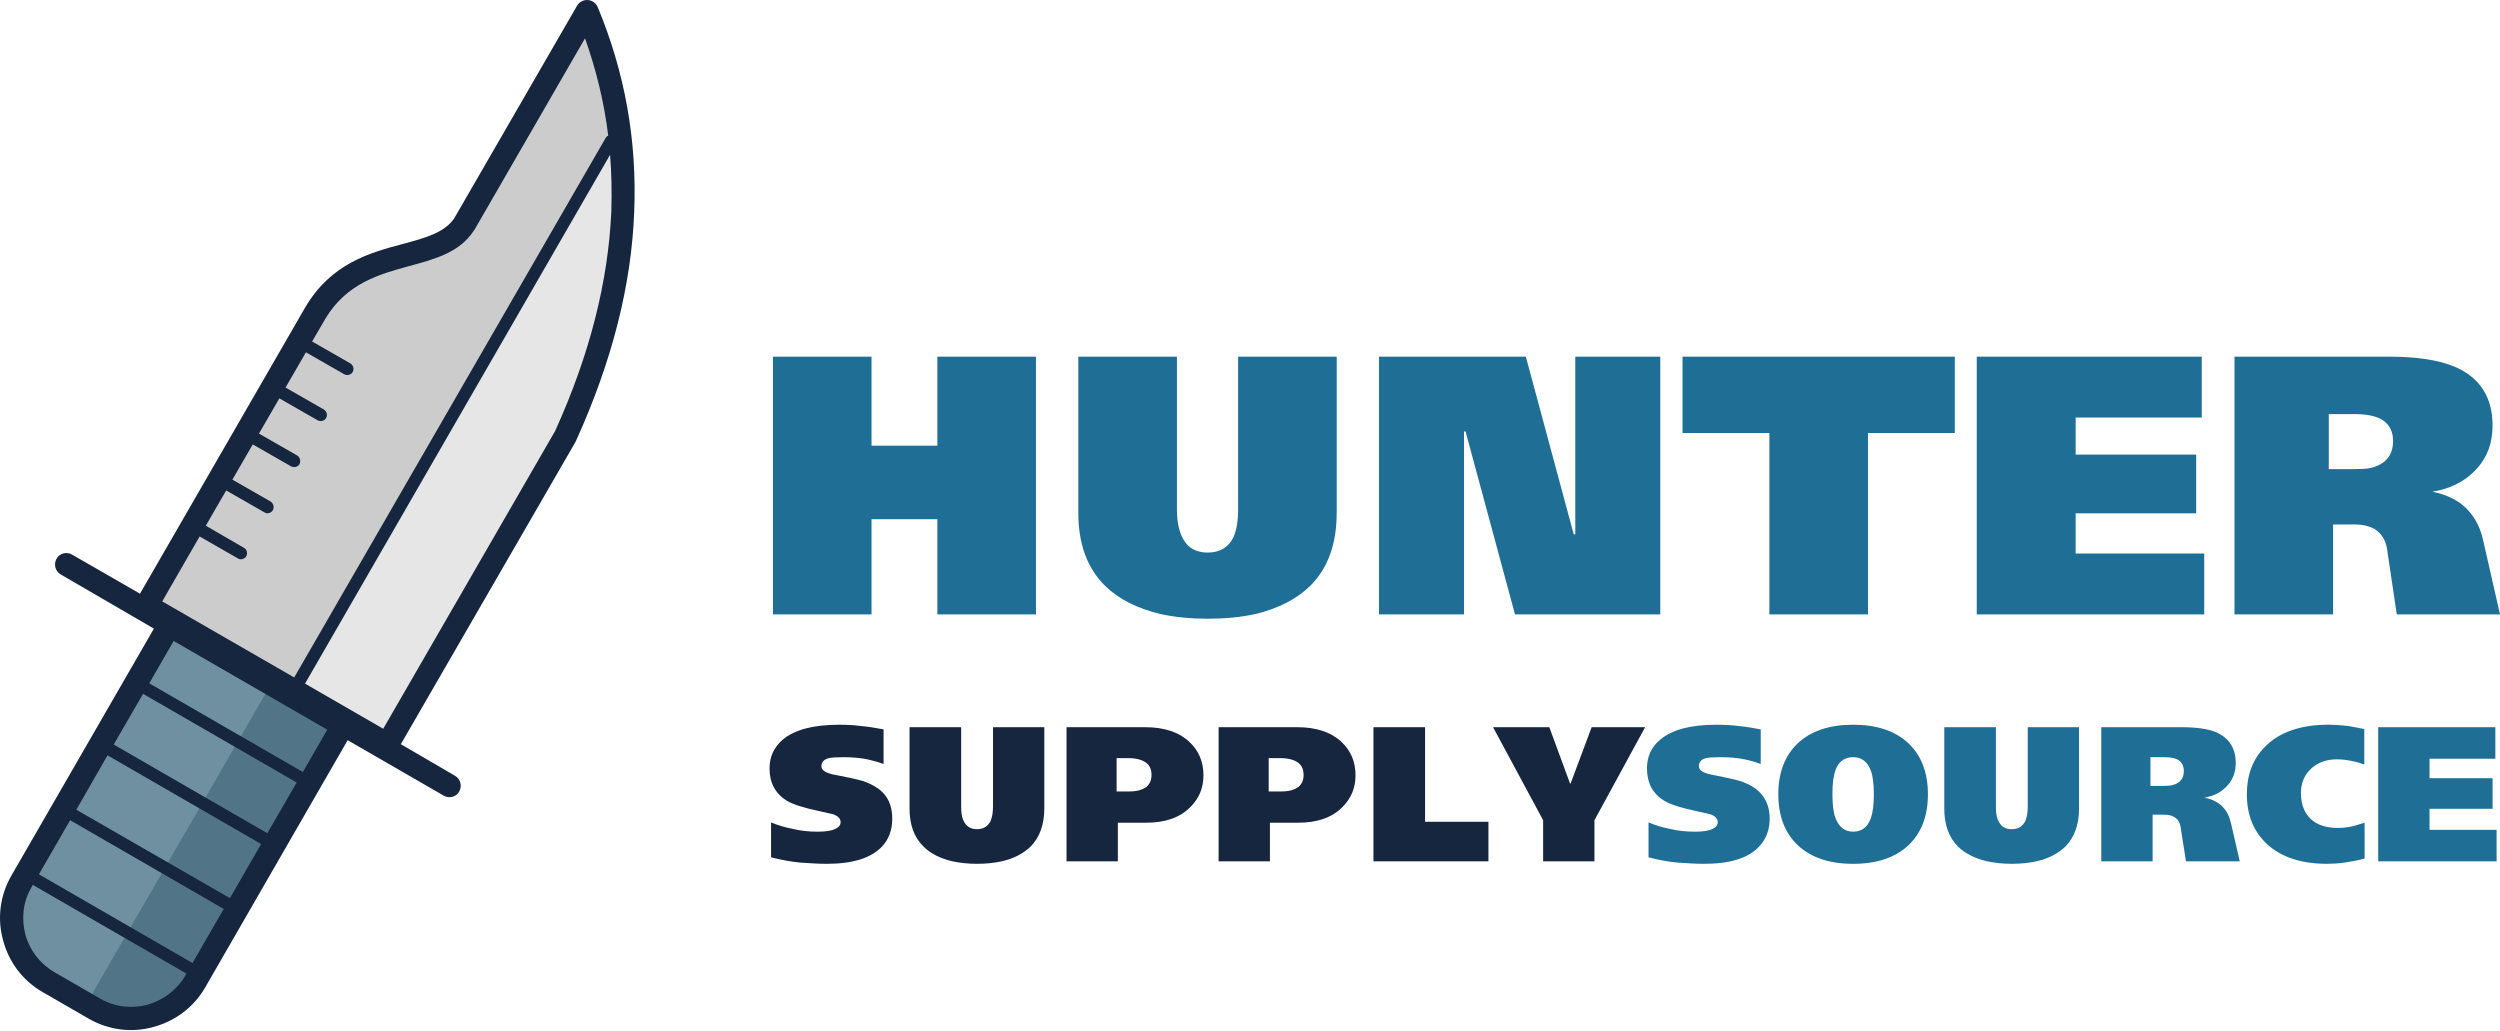
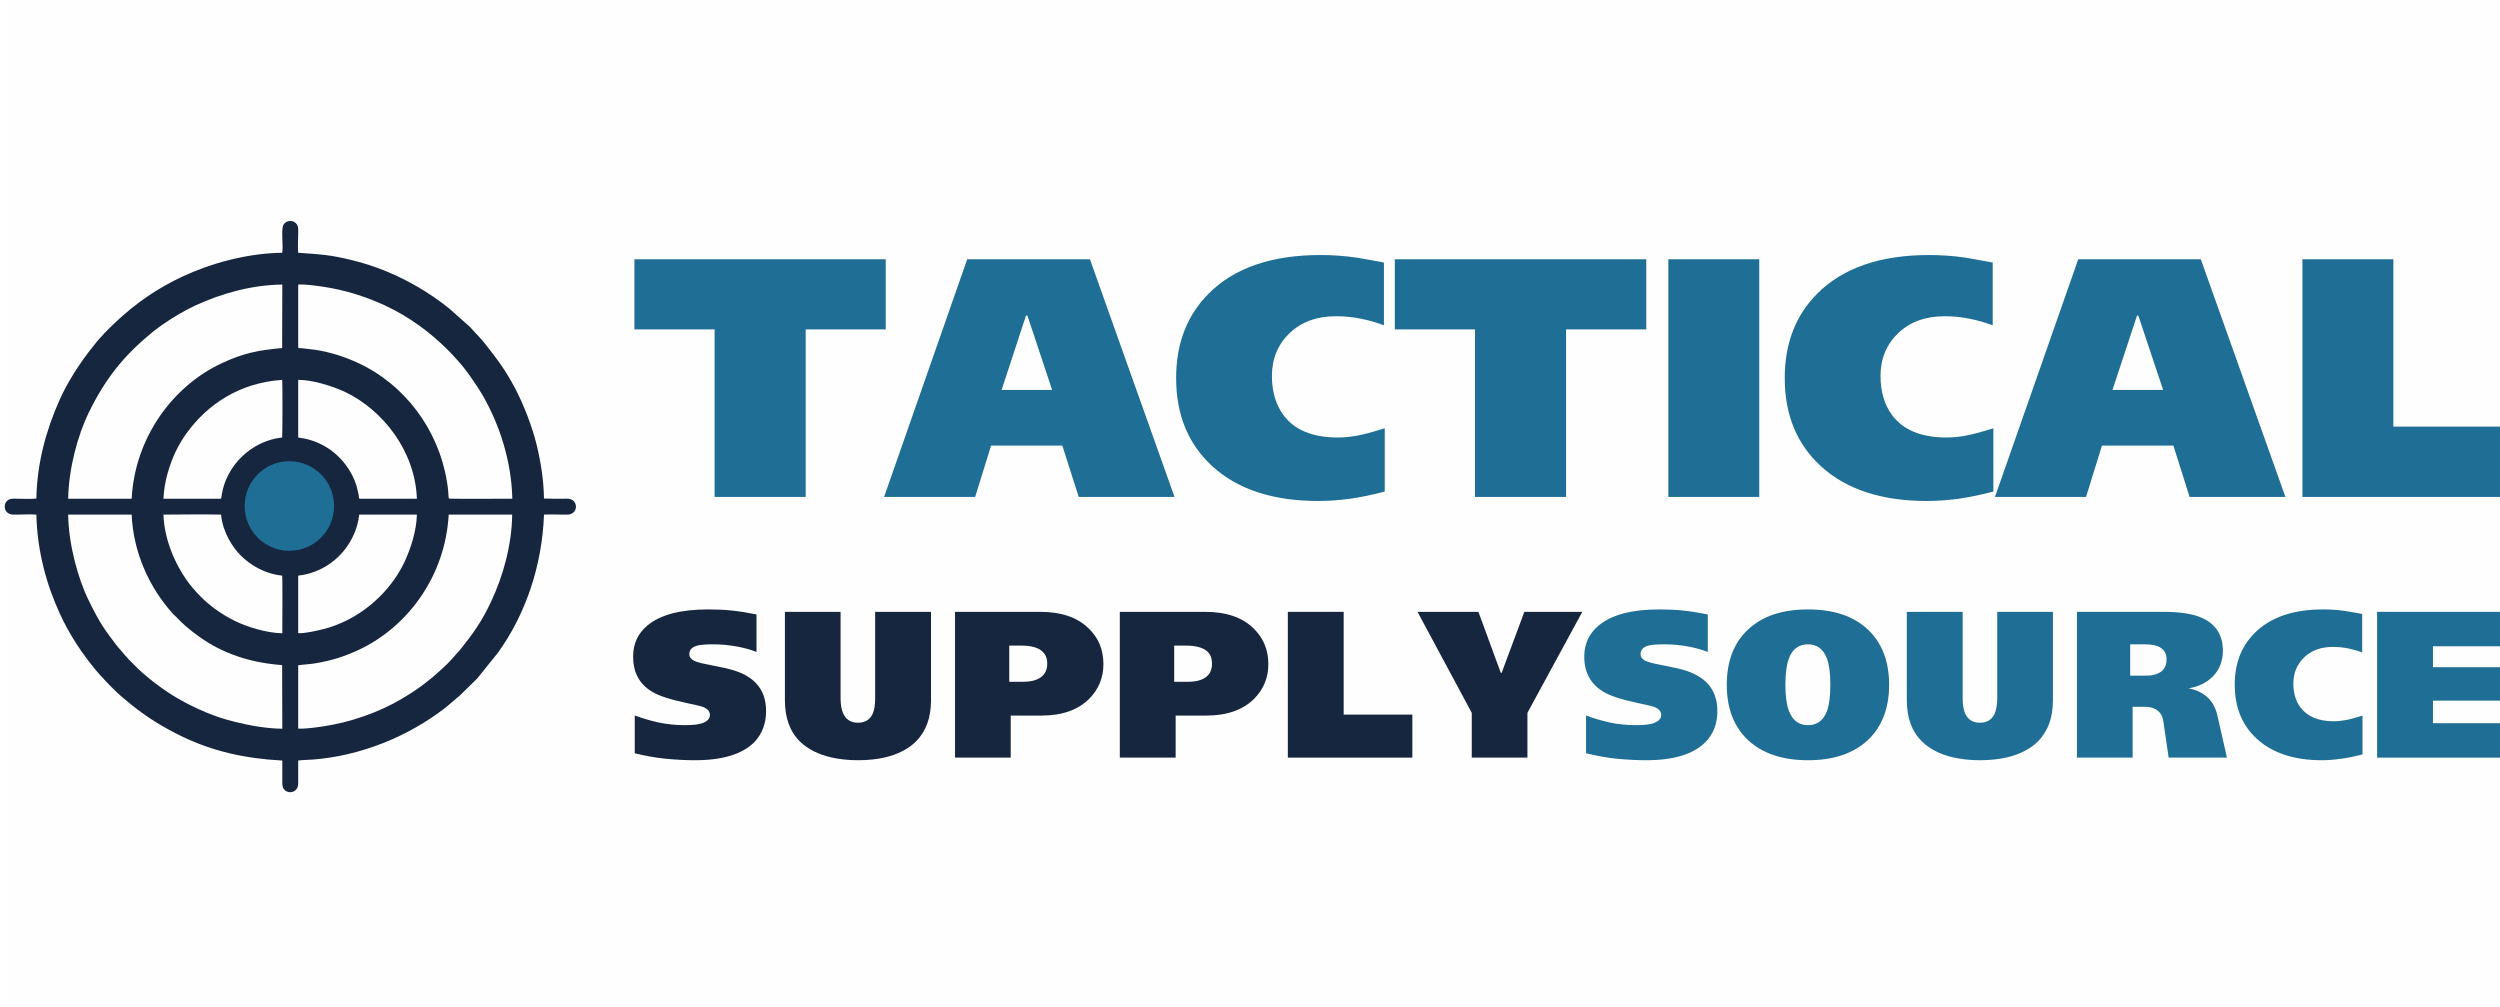
- <svg xmlns="http://www.w3.org/2000/svg" version="1.1" id="Слой_1" x="0px" y="0px" viewBox="0 0 229.292 94.474" style="enable-background:new 0 0 229.292 94.474;" xml:space="preserve">
-   <style type="text/css">
- 	.st0{fill-rule:evenodd;clip-rule:evenodd;fill:#16263F;}
- 	.st1{fill-rule:evenodd;clip-rule:evenodd;fill:#1E6E96;}
- 	.st2{fill-rule:evenodd;clip-rule:evenodd;fill:#6F90A1;}
- 	.st3{fill-rule:evenodd;clip-rule:evenodd;fill:#517587;}
- 	.st4{fill-rule:evenodd;clip-rule:evenodd;fill:#CCCCCC;}
- 	.st5{fill-rule:evenodd;clip-rule:evenodd;fill:#E6E6E6;}
- 	.st6{fill:#16263F;}
- </style>
-   <g>
-     <path class="st0" d="M81.833,75.088c0,1.049-0.312,1.899-0.964,2.58c-1.02,1.049-2.693,1.559-5.046,1.559   c-0.765,0-1.587-0.057-2.438-0.113c-0.879-0.085-1.757-0.255-2.665-0.482v-3.203c0.595,0.255,1.276,0.454,1.984,0.595   c0.709,0.17,1.474,0.255,2.268,0.255c0.765,0,1.304-0.085,1.644-0.255c0.312-0.142,0.482-0.34,0.482-0.624   c0-0.312-0.227-0.539-0.652-0.709c-0.142-0.028-0.595-0.142-1.361-0.312c-1.361-0.283-2.324-0.595-2.92-0.935   c-1.049-0.652-1.587-1.644-1.587-2.976c0-1.077,0.425-1.956,1.219-2.636c1.077-0.907,2.806-1.361,5.159-1.361   c0.68,0,1.361,0.028,1.984,0.113c0.652,0.057,1.361,0.17,2.098,0.312v3.175c-0.454-0.17-0.964-0.312-1.474-0.425   c-0.709-0.142-1.446-0.198-2.183-0.198c-0.652,0-1.106,0.028-1.361,0.085c-0.454,0.113-0.68,0.369-0.68,0.737   c0,0.283,0.227,0.51,0.68,0.652c0.227,0.085,0.51,0.142,0.85,0.198c1.134,0.227,1.899,0.397,2.268,0.51   c0.822,0.283,1.446,0.652,1.899,1.134C81.578,73.358,81.833,74.124,81.833,75.088L81.833,75.088z" />
-     <path class="st0" d="M95.78,74.18c0,1.446-0.425,2.608-1.247,3.458c-0.68,0.652-1.559,1.106-2.665,1.361   c-0.652,0.142-1.417,0.227-2.268,0.227c-0.822,0-1.559-0.085-2.239-0.227c-1.106-0.255-2.013-0.709-2.636-1.332   c-0.879-0.85-1.304-2.013-1.304-3.487v-7.483h4.734v7.285c0,0.539,0.057,0.992,0.227,1.304c0.227,0.51,0.652,0.765,1.219,0.765   c0.595,0,0.992-0.255,1.247-0.737c0.142-0.34,0.227-0.765,0.227-1.332v-7.285h4.706V74.18z" />
-     <path class="st0" d="M110.378,71.119c0,1.134-0.397,2.098-1.191,2.891c-0.935,0.964-2.296,1.446-4.054,1.446h-2.608v3.543h-4.706   V66.697h7.228c1.729,0,3.09,0.454,4.025,1.332C109.953,68.851,110.378,69.872,110.378,71.119L110.378,71.119z M105.616,71.062   c0-0.425-0.142-0.794-0.397-1.02c-0.368-0.34-0.964-0.51-1.786-0.51h-1.02v3.061h1.049c0.539,0,0.964-0.057,1.276-0.198   C105.333,72.168,105.616,71.714,105.616,71.062L105.616,71.062z" />
-     <path class="st0" d="M124.325,71.119c0,1.134-0.397,2.098-1.191,2.891c-0.935,0.964-2.296,1.446-4.054,1.446h-2.608v3.543h-4.706   V66.697h7.228c1.729,0,3.09,0.454,4.025,1.332C123.9,68.851,124.325,69.872,124.325,71.119L124.325,71.119z M119.563,71.062   c0-0.425-0.142-0.794-0.397-1.02c-0.368-0.34-0.964-0.51-1.786-0.51h-1.02v3.061h1.049c0.539,0,0.964-0.057,1.276-0.198   C119.279,72.168,119.563,71.714,119.563,71.062L119.563,71.062z" />
-     <polygon class="st0" points="136.514,78.999 125.969,78.999 125.969,66.697 130.703,66.697 130.703,75.371 136.514,75.371  " />
-     <polygon class="st0" points="150.885,66.697 146.237,75.229 146.237,78.999 141.531,78.999 141.531,75.229 136.939,66.697    142.098,66.697 143.997,71.856 144.054,71.856 145.981,66.697  " />
-     <path class="st1" d="M162.309,75.088c0,1.049-0.34,1.899-0.992,2.58c-0.992,1.049-2.665,1.559-5.046,1.559   c-0.765,0-1.559-0.057-2.438-0.113c-0.879-0.085-1.757-0.255-2.636-0.482v-3.203c0.595,0.255,1.247,0.454,1.956,0.595   c0.737,0.17,1.474,0.255,2.296,0.255c0.737,0,1.304-0.085,1.616-0.255c0.312-0.142,0.482-0.34,0.482-0.624   c0-0.312-0.227-0.539-0.652-0.709c-0.142-0.028-0.595-0.142-1.361-0.312c-1.361-0.283-2.324-0.595-2.891-0.935   c-1.077-0.652-1.587-1.644-1.587-2.976c0-1.077,0.397-1.956,1.219-2.636c1.077-0.907,2.778-1.361,5.131-1.361   c0.709,0,1.361,0.028,2.013,0.113c0.652,0.057,1.332,0.17,2.069,0.312v3.175c-0.454-0.17-0.935-0.312-1.474-0.425   c-0.68-0.142-1.417-0.198-2.183-0.198c-0.652,0-1.106,0.028-1.361,0.085c-0.454,0.113-0.652,0.369-0.652,0.737   c0,0.283,0.227,0.51,0.68,0.652c0.227,0.085,0.51,0.142,0.85,0.198c1.134,0.227,1.871,0.397,2.239,0.51   c0.85,0.283,1.474,0.652,1.899,1.134C162.026,73.358,162.309,74.124,162.309,75.088L162.309,75.088z" />
-     <path class="st1" d="M176.822,72.848c0,1.984-0.595,3.543-1.786,4.677c-1.219,1.134-2.891,1.701-5.074,1.701   c-2.183,0-3.855-0.567-5.074-1.701c-1.191-1.134-1.786-2.693-1.786-4.677s0.595-3.543,1.786-4.677   c1.219-1.134,2.891-1.701,5.074-1.701c2.183,0,3.855,0.567,5.074,1.701C176.227,69.305,176.822,70.864,176.822,72.848   L176.822,72.848z M171.862,72.848c0-0.935-0.085-1.672-0.283-2.183c-0.312-0.822-0.85-1.219-1.616-1.219   c-0.794,0-1.332,0.397-1.616,1.191c-0.198,0.539-0.283,1.247-0.283,2.211c0,0.935,0.085,1.672,0.283,2.183   c0.312,0.822,0.85,1.247,1.616,1.247c0.794,0,1.332-0.425,1.616-1.219C171.777,74.521,171.862,73.812,171.862,72.848   L171.862,72.848z" />
-     <path class="st1" d="M190.684,74.18c0,1.446-0.425,2.608-1.247,3.458c-0.68,0.652-1.559,1.106-2.665,1.361   c-0.652,0.142-1.417,0.227-2.268,0.227c-0.822,0-1.559-0.085-2.239-0.227c-1.106-0.255-2.013-0.709-2.665-1.332   c-0.85-0.85-1.276-2.013-1.276-3.487v-7.483h4.734v7.285c0,0.539,0.057,0.992,0.227,1.304c0.227,0.51,0.624,0.765,1.219,0.765   c0.595,0,0.992-0.255,1.247-0.737c0.142-0.34,0.227-0.765,0.227-1.332v-7.285h4.706V74.18z" />
-     <path class="st1" d="M205.424,78.999h-4.932l-0.482-3.061c-0.057-0.482-0.255-0.822-0.624-1.02   c-0.255-0.142-0.539-0.198-0.907-0.198h-1.049v4.28h-4.706V66.697h7.37c1.332,0,2.381,0.142,3.146,0.454   c1.219,0.539,1.814,1.474,1.814,2.835c0,0.85-0.283,1.587-0.85,2.154c-0.51,0.539-1.191,0.879-2.041,1.02   c0.539,0.085,0.992,0.283,1.389,0.567c0.539,0.425,0.879,0.992,1.049,1.701L205.424,78.999z M200.293,70.722   c0-0.425-0.142-0.737-0.425-0.964c-0.312-0.227-0.765-0.312-1.417-0.312h-1.219v2.636h1.162c0.368,0,0.624-0.028,0.794-0.057   C199.925,71.856,200.293,71.431,200.293,70.722L200.293,70.722z" />
-     <path class="st1" d="M216.876,78.744c-0.624,0.17-1.247,0.283-1.843,0.368c-0.567,0.085-1.106,0.113-1.616,0.113   c-2.324,0-4.167-0.595-5.471-1.786c-1.247-1.162-1.871-2.665-1.871-4.592c0-1.786,0.539-3.231,1.672-4.365   c1.304-1.332,3.26-2.013,5.811-2.013c0.624,0,1.219,0.057,1.814,0.113c0.17,0.028,0.567,0.113,1.191,0.227l0.283,0.057v3.26   c-0.368-0.142-0.737-0.255-1.191-0.34c-0.425-0.085-0.85-0.142-1.304-0.142c-0.992,0-1.786,0.283-2.409,0.879   c-0.595,0.567-0.907,1.304-0.907,2.211c0,0.822,0.198,1.502,0.595,2.041c0.567,0.765,1.502,1.162,2.806,1.162   c0.34,0,0.652-0.028,0.992-0.085c0.34-0.057,0.822-0.198,1.446-0.397V78.744z" />
-     <polygon class="st1" points="228.98,78.999 218.123,78.999 218.123,66.697 228.866,66.697 228.866,69.588 222.829,69.588    222.829,71.374 228.611,71.374 228.611,74.18 222.829,74.18 222.829,76.108 228.98,76.108  " />
-     <path class="st1" d="M95.015,56.351h-9.043V47.62h-6.038v8.731h-9.043V32.71h9.043v8.164h6.038V32.71h9.043V56.351z    M122.596,47.053c0,2.806-0.794,5.046-2.409,6.661c-1.276,1.247-2.948,2.098-5.074,2.608c-1.276,0.283-2.75,0.425-4.365,0.425   c-1.559,0-3.005-0.142-4.28-0.425c-2.154-0.51-3.855-1.361-5.102-2.58c-1.644-1.616-2.466-3.855-2.466-6.69V32.71h9.043v14.003   c0,1.049,0.17,1.871,0.454,2.494c0.454,0.992,1.247,1.474,2.353,1.474c1.134,0,1.928-0.482,2.381-1.417   c0.283-0.652,0.425-1.474,0.425-2.551V32.71h9.043V47.053z M152.274,56.351h-13.323l-4.535-16.781h-0.142v16.781h-7.795V32.71   h13.465l4.394,16.299h0.142V32.71h7.795V56.351z M179.289,39.711h-7.965v16.639h-9.043V39.711h-7.965V32.71h24.973V39.711z    M202.164,56.351h-20.863V32.71h20.636v5.584h-11.565v3.402h11.055v5.386h-11.055v3.685h11.792V56.351z M229.292,56.351h-9.468   l-0.879-5.924c-0.113-0.879-0.539-1.531-1.191-1.928c-0.482-0.255-1.049-0.397-1.729-0.397h-2.041v8.249h-9.043V32.71h14.145   c2.58,0,4.564,0.312,6.009,0.907c2.353,0.992,3.515,2.806,3.515,5.414c0,1.672-0.539,3.033-1.616,4.139   c-0.992,1.02-2.296,1.672-3.912,1.928c1.02,0.198,1.899,0.567,2.636,1.106c1.02,0.794,1.701,1.899,2.013,3.288L229.292,56.351z    M219.484,40.448c0-0.822-0.283-1.417-0.85-1.843c-0.567-0.425-1.474-0.624-2.693-0.624h-2.353v5.046h2.239   c0.68,0,1.191-0.028,1.502-0.085C218.775,42.631,219.484,41.78,219.484,40.448L219.484,40.448z" />
-     <path class="st2" d="M15.701,57.314l15.902,9.213l-13.55,23.499c-1.871,3.203-6.009,4.337-9.241,2.466l-4.224-2.438   c-3.203-1.843-4.337-6.009-2.466-9.213L15.701,57.314z" />
-     <path class="st3" d="M24.914,62.643l6.69,3.883l-13.55,23.499c-1.871,3.203-6.009,4.337-9.241,2.466l-0.709-0.425   c0.17-0.482,0.369-0.964,0.652-1.446L24.914,62.643z" />
-     <path class="st4" d="M12.611,55.528l22.082,12.784l16.328-28.261c6.605-14.542,6.803-27.411,1.984-39.005L41.752,20.549   c-2.551,3.883-9.836,1.701-13.663,8.164L12.611,55.528z" />
-     <path class="st5" d="M26.728,63.692l7.965,4.62l16.328-28.261c4.422-9.78,5.981-18.794,5.046-27.184L26.728,63.692z" />
-     <path class="st6" d="M26.983,62.133L55.556,12.64c0.057-0.085,0.142-0.17,0.227-0.198c-0.369-3.061-1.106-6.038-2.126-8.929   L43.509,21.088c-0.028,0.028-0.057,0.057-0.085,0.113c-1.304,1.956-3.487,2.551-5.896,3.203c-2.693,0.737-5.726,1.559-7.682,4.819   l0,0l-1.219,2.098l3.515,2.013c0.255,0.17,0.369,0.51,0.198,0.794c-0.142,0.255-0.51,0.34-0.765,0.198l-3.515-2.013l-1.871,3.232   l3.515,2.013c0.255,0.17,0.369,0.51,0.198,0.794c-0.142,0.255-0.51,0.34-0.765,0.198l-3.515-2.013l-1.871,3.231l3.515,2.013   c0.255,0.17,0.34,0.51,0.198,0.794c-0.142,0.255-0.51,0.34-0.765,0.198l-3.515-2.013l-1.871,3.231l3.515,2.013   c0.255,0.17,0.34,0.51,0.198,0.794c-0.17,0.255-0.51,0.368-0.765,0.198l-3.515-2.013l-1.871,3.231l3.515,2.041   c0.255,0.142,0.34,0.482,0.198,0.765c-0.17,0.255-0.51,0.369-0.765,0.198l-3.515-2.013l-3.43,5.953L26.983,62.133z M3.569,80.19   l14.088,8.135l2.863-4.961L6.432,75.229L3.569,80.19z M17.09,89.289L3.002,81.154L2.889,81.38l0,0   c-0.794,1.332-0.935,2.891-0.567,4.309c0.369,1.417,1.304,2.665,2.636,3.458l0,0l4.224,2.438l0,0   c1.361,0.794,2.92,0.935,4.337,0.567c1.389-0.397,2.665-1.304,3.458-2.636L17.09,89.289z M31.887,67.888L18.819,90.565   c-1.077,1.871-2.835,3.118-4.762,3.628c-1.928,0.539-4.054,0.312-5.924-0.765l0,0l0,0L3.909,90.99l0,0   c-1.871-1.077-3.118-2.806-3.628-4.762c-0.539-1.928-0.312-4.054,0.765-5.924l0,0l13.068-22.649l-8.532-4.961   c-0.51-0.283-0.68-0.935-0.397-1.446s0.935-0.68,1.446-0.369l6.208,3.572l15.165-26.277l0,0l0,0   c2.381-4.025,5.896-4.989,8.986-5.811c1.984-0.539,3.798-1.02,4.677-2.353L52.92,0.536l0,0c0.113-0.198,0.283-0.368,0.51-0.454   c0.539-0.227,1.162,0.028,1.389,0.567c2.466,5.924,3.628,12.189,3.345,18.85c-0.255,6.576-1.984,13.55-5.329,20.92   c-0.028,0.057-0.057,0.113-0.085,0.17L36.763,68.256l4.961,2.891c0.51,0.283,0.68,0.935,0.397,1.446   c-0.283,0.51-0.935,0.68-1.446,0.369L31.887,67.888z M55.953,14.199L27.975,62.7l7.172,4.139l15.761-27.298   c3.231-7.115,4.876-13.805,5.159-20.126C56.123,17.658,56.095,15.9,55.953,14.199L55.953,14.199z M30.016,66.924l-14.088-8.135   l-2.239,3.883l14.088,8.135L30.016,66.924z M13.122,63.636l-2.693,4.649l14.088,8.135l2.693-4.649L13.122,63.636z M9.862,69.277   l-2.863,4.989l14.088,8.107l2.863-4.961L9.862,69.277z" />
+ <svg xmlns="http://www.w3.org/2000/svg" xml:space="preserve" width="154px" height="62px" version="1.1" style="shape-rendering:geometricPrecision; text-rendering:geometricPrecision; image-rendering:optimizeQuality; fill-rule:evenodd; clip-rule:evenodd" viewBox="0 0 154 62">
+   <defs>
+     <style type="text/css">
+    
+     .fil0 {fill:#FEFEFE}
+     .fil1 {fill:#16263F}
+     .fil2 {fill:#1E6E96}
+     .fil3 {fill:#1E6E96;fill-rule:nonzero}
+    
+   </style>
+   </defs>
+   <g id="Слой_x0020_1">
+     <rect class="fil0" x="0.49" y="-0.17" width="154" height="62" />
+     <path class="fil1" d="M18.37 40.98c0.35,-0.05 0.7,-0.06 1.05,-0.12 0.98,-0.16 1.77,-0.41 2.66,-0.82 3.06,-1.43 5.35,-4.57 5.56,-8.34l3.91 0c-0.02,1.9 -0.58,3.83 -1.28,5.32 -0.58,1.25 -1.14,2.03 -1.93,3.01l-0.59 0.66c-0.2,0.23 -0.84,0.81 -1.07,1 -0.68,0.56 -1.17,0.91 -1.92,1.35 -1.42,0.85 -3.22,1.47 -4.89,1.71 -0.4,0.06 -1.1,0.16 -1.5,0.13l0 -3.9zm-10.58 -0.52c-0.04,-0.04 -0.07,-0.06 -0.1,-0.11l-0.48 -0.56c-0.8,-1.04 -1.07,-1.43 -1.73,-2.77 -0.69,-1.39 -1.26,-3.52 -1.28,-5.32l3.91 0c0.1,2.31 1.07,4.49 2.57,6.14 0.05,0.05 0.1,0.09 0.15,0.14 0.45,0.48 0.86,0.82 1.4,1.21 1.48,1.08 3.22,1.64 5.15,1.78l0.01 3.92c-0.96,-0.01 -2.02,-0.2 -2.9,-0.42 -1.26,-0.3 -2.42,-0.81 -3.51,-1.43 -0.86,-0.49 -2.09,-1.41 -2.78,-2.15 -0.07,-0.08 -0.14,-0.13 -0.21,-0.21 -0.08,-0.07 -0.13,-0.15 -0.2,-0.22zm10.58 -5c1.98,-0.22 3.53,-1.8 3.76,-3.76l3.55 0c-0.02,1 -0.39,2.12 -0.76,2.91 -0.74,1.57 -2.09,2.9 -3.65,3.65 -0.4,0.19 -0.87,0.38 -1.34,0.49 -0.34,0.09 -1.21,0.29 -1.56,0.25l0 -3.54zm-4.75 -3.76c0.09,1.07 0.71,2.03 1.23,2.54 0.58,0.56 1.4,1.09 2.53,1.22 0.03,0.12 0.01,3.34 0.01,3.55 -0.98,-0.02 -2.17,-0.39 -2.92,-0.76 -0.87,-0.43 -1.59,-0.97 -2.13,-1.52 -0.27,-0.27 -0.63,-0.69 -0.84,-0.99 -0.78,-1.1 -1.39,-2.61 -1.43,-4.04 1.11,0 2.4,-0.03 3.48,0l0.07 0zm-3.55 -0.98c0.04,-1.05 0.37,-2.1 0.76,-2.92 0.2,-0.42 0.44,-0.81 0.69,-1.15 1.27,-1.73 3.21,-3.07 5.86,-3.25 0.03,0.19 0.02,3.47 0,3.55 -1.89,0.2 -3.47,1.74 -3.73,3.59 -0.03,0.17 -0.01,0.16 -0.06,0.18l-3.52 0zm8.3 -7.32c0.86,-0.01 2.14,0.39 2.9,0.75 2.35,1.13 4.31,3.67 4.41,6.57l-3.52 0c-0.06,-0.02 -0.04,-0.06 -0.06,-0.2l-0.13 -0.57c-0.07,-0.22 -0.17,-0.47 -0.27,-0.67 -0.54,-1.04 -1.43,-1.82 -2.57,-2.17 -0.39,-0.12 -0.49,-0.1 -0.76,-0.16l0 -3.55zm-14.17 7.32c0.03,-1.84 0.58,-3.9 1.28,-5.33 0.99,-2.02 2.11,-3.45 3.82,-4.85 0.08,-0.07 0.13,-0.12 0.22,-0.18 0.16,-0.12 0.31,-0.24 0.47,-0.35 0.63,-0.43 1.3,-0.85 2.08,-1.21 1.54,-0.7 3.38,-1.25 5.32,-1.27l-0.01 3.91c-1.46,0.13 -2.38,0.31 -3.71,0.93 -3.03,1.41 -5.36,4.58 -5.56,8.35l-3.91 0zm14.17 -13.19c0.41,-0.03 1.11,0.07 1.52,0.13 1.34,0.2 2.59,0.59 3.79,1.14 1.59,0.74 2.84,1.7 3.87,2.72 0.25,0.24 0.39,0.42 0.61,0.65 0.46,0.47 1.2,1.55 1.55,2.14 1.07,1.86 1.79,4.07 1.85,6.41 -0.25,0 -3.76,0.02 -3.91,-0.01 -0.03,-0.14 -0.03,-0.39 -0.05,-0.55 -0.02,-0.16 -0.04,-0.33 -0.07,-0.5 -0.52,-3.2 -2.6,-5.98 -5.49,-7.31 -0.83,-0.38 -1.75,-0.68 -2.68,-0.81l-0.77 -0.09c-0.1,-0.01 -0.22,0.02 -0.22,-0.06l0 -3.79 0 -0.07zm15.14 14.17c0.41,-0.02 0.84,0 1.24,0 0.22,0 0.35,0.02 0.52,-0.09 0.29,-0.19 0.27,-0.63 -0.01,-0.81 -0.16,-0.1 -0.31,-0.08 -0.53,-0.08 -0.39,0 -0.83,0.01 -1.22,-0.01 -0.02,-1.15 -0.2,-2.28 -0.46,-3.34 -0.28,-1.12 -0.78,-2.42 -1.31,-3.43 -0.59,-1.12 -1.04,-1.72 -1.8,-2.69 -0.24,-0.31 -0.51,-0.59 -0.78,-0.88 -0.08,-0.09 -0.14,-0.16 -0.22,-0.24l-1.25 -1.11c-0.56,-0.46 -1.35,-1 -1.96,-1.35 -1.24,-0.72 -2.59,-1.29 -4.03,-1.64 -1.37,-0.34 -1.95,-0.36 -3.33,-0.46 -0.04,-0.2 0,-0.98 0,-1.23 0,-0.21 0.02,-0.38 -0.09,-0.53 -0.23,-0.3 -0.64,-0.24 -0.81,0.02 -0.18,0.28 0,1.37 -0.09,1.74 -2.19,0.03 -4.41,0.66 -6.13,1.46 -1.55,0.73 -2.84,1.61 -4.09,2.78 -0.44,0.41 -1.02,0.99 -1.37,1.46l-0.31 0.39c-0.65,0.85 -1.33,1.91 -1.79,2.93 -0.86,1.92 -1.41,3.95 -1.45,6.12 -0.36,0.04 -0.85,0.01 -1.22,0.01 -0.22,0 -0.36,-0.02 -0.52,0.08 -0.11,0.07 -0.21,0.21 -0.21,0.4 0,0.21 0.1,0.34 0.21,0.41 0.17,0.11 0.3,0.09 0.52,0.09 0.38,0 0.84,-0.03 1.22,0 0.05,2.25 0.63,4.34 1.46,6.13 0.59,1.28 1.34,2.41 2.21,3.46l0.22 0.25c0.04,0.06 0.07,0.08 0.12,0.13 0.25,0.29 0.98,1.04 1.31,1.3l0.52 0.43c1,0.81 2.02,1.43 3.2,2 1.84,0.87 3.79,1.33 6.11,1.45 0,0.4 0,0.81 0,1.22 0,0.21 -0.01,0.38 0.09,0.53 0.18,0.26 0.6,0.28 0.8,-0.01 0.1,-0.14 0.09,-0.34 0.09,-0.54 0,-0.4 0,-0.8 0,-1.2 0.25,-0.04 0.62,-0.04 0.89,-0.06 2.96,-0.23 5.87,-1.41 8.17,-3.19l0.9 -0.76 0.96 -0.94c0.04,-0.05 0.07,-0.06 0.11,-0.11l1.27 -1.58c1.72,-2.37 2.73,-5.41 2.84,-8.51z" />
+     <path class="fil1" d="M47.19 43.81c0,0.76 -0.24,1.39 -0.71,1.89 -0.73,0.75 -1.95,1.13 -3.67,1.13 -0.56,0 -1.15,-0.03 -1.79,-0.09 -0.63,-0.06 -1.27,-0.18 -1.92,-0.34l0 -2.33c0.44,0.17 0.92,0.31 1.44,0.43 0.52,0.11 1.07,0.17 1.65,0.17 0.56,0 0.95,-0.05 1.19,-0.17 0.23,-0.11 0.35,-0.26 0.35,-0.46 0,-0.23 -0.16,-0.4 -0.47,-0.51 -0.11,-0.04 -0.44,-0.11 -0.99,-0.23 -0.99,-0.21 -1.7,-0.44 -2.12,-0.7 -0.77,-0.47 -1.15,-1.18 -1.15,-2.15 0,-0.79 0.29,-1.43 0.88,-1.92 0.79,-0.66 2.04,-0.99 3.75,-0.99 0.5,0 0.99,0.02 1.46,0.07 0.47,0.05 0.97,0.13 1.51,0.24l0 2.31c-0.33,-0.13 -0.69,-0.23 -1.07,-0.31 -0.51,-0.1 -1.04,-0.16 -1.59,-0.16 -0.47,0 -0.8,0.03 -0.99,0.08 -0.33,0.09 -0.49,0.26 -0.49,0.53 0,0.22 0.17,0.38 0.5,0.48 0.16,0.06 0.37,0.1 0.62,0.15 0.83,0.16 1.37,0.28 1.64,0.37 0.61,0.19 1.07,0.47 1.38,0.82 0.4,0.43 0.59,0.99 0.59,1.69z" />
+     <path class="fil1" d="M57.35 43.14c0,1.07 -0.31,1.91 -0.92,2.53 -0.48,0.47 -1.12,0.8 -1.93,0.99 -0.48,0.11 -1.03,0.17 -1.65,0.17 -0.6,0 -1.14,-0.06 -1.63,-0.17 -0.82,-0.19 -1.47,-0.52 -1.94,-0.98 -0.62,-0.61 -0.93,-1.46 -0.93,-2.54l0 -5.45 3.43 0 0 5.33c0,0.39 0.06,0.71 0.17,0.95 0.17,0.36 0.47,0.55 0.9,0.55 0.43,0 0.73,-0.18 0.9,-0.54 0.11,-0.24 0.16,-0.56 0.16,-0.96l0 -5.33 3.44 0 0 5.45z" />
+     <path class="fil1" d="M67.97 40.91c0,0.83 -0.29,1.54 -0.86,2.12 -0.69,0.7 -1.68,1.05 -2.96,1.05l-1.89 0 0 2.59 -3.43 0 0 -8.98 5.25 0c1.28,0 2.26,0.33 2.95,0.99 0.63,0.59 0.94,1.33 0.94,2.23zm-3.46 -0.02c0,-0.33 -0.1,-0.58 -0.3,-0.76 -0.26,-0.24 -0.69,-0.36 -1.29,-0.36l-0.75 0 0 2.23 0.76 0c0.39,0 0.7,-0.04 0.93,-0.14 0.43,-0.18 0.65,-0.5 0.65,-0.97z" />
+     <path class="fil1" d="M78.13 40.91c0,0.83 -0.29,1.54 -0.86,2.12 -0.7,0.7 -1.68,1.05 -2.97,1.05l-1.88 0 0 2.59 -3.44 0 0 -8.98 5.26 0c1.27,0 2.26,0.33 2.95,0.99 0.62,0.59 0.94,1.33 0.94,2.23zm-3.47 -0.02c0,-0.33 -0.09,-0.58 -0.29,-0.76 -0.27,-0.24 -0.7,-0.36 -1.3,-0.36l-0.74 0 0 2.23 0.76 0c0.39,0 0.7,-0.04 0.93,-0.14 0.43,-0.18 0.64,-0.5 0.64,-0.97z" />
+     <polygon class="fil1" points="87,46.67 79.33,46.67 79.33,37.69 82.77,37.69 82.77,44.02 87,44.02 " />
+     <polygon class="fil1" points="97.47,37.69 94.09,43.91 94.09,46.67 90.66,46.67 90.66,43.91 87.32,37.69 91.07,37.69 92.45,41.45 92.5,41.45 93.9,37.69 " />
+     <path class="fil2" d="M105.79 43.81c0,0.76 -0.24,1.39 -0.72,1.89 -0.73,0.75 -1.95,1.13 -3.67,1.13 -0.55,0 -1.15,-0.03 -1.78,-0.09 -0.63,-0.06 -1.27,-0.18 -1.92,-0.34l0 -2.33c0.43,0.17 0.91,0.31 1.43,0.43 0.52,0.11 1.08,0.17 1.66,0.17 0.55,0 0.95,-0.05 1.18,-0.17 0.24,-0.11 0.36,-0.26 0.36,-0.46 0,-0.23 -0.16,-0.4 -0.48,-0.51 -0.1,-0.04 -0.43,-0.11 -0.99,-0.23 -0.99,-0.21 -1.69,-0.44 -2.11,-0.7 -0.77,-0.47 -1.16,-1.18 -1.16,-2.15 0,-0.79 0.3,-1.43 0.89,-1.92 0.79,-0.66 2.03,-0.99 3.74,-0.99 0.51,0 1,0.02 1.47,0.07 0.47,0.05 0.97,0.13 1.51,0.24l0 2.31c-0.33,-0.13 -0.69,-0.23 -1.08,-0.31 -0.5,-0.1 -1.03,-0.16 -1.59,-0.16 -0.47,0 -0.8,0.03 -0.99,0.08 -0.32,0.09 -0.48,0.26 -0.48,0.53 0,0.22 0.16,0.38 0.5,0.48 0.16,0.06 0.36,0.1 0.61,0.15 0.83,0.16 1.38,0.28 1.64,0.37 0.61,0.19 1.07,0.47 1.39,0.82 0.39,0.43 0.59,0.99 0.59,1.69z" />
+     <path class="fil2" d="M116.37 42.18c0,1.45 -0.44,2.58 -1.31,3.41 -0.88,0.82 -2.11,1.24 -3.69,1.24 -1.58,0 -2.81,-0.42 -3.69,-1.24 -0.88,-0.83 -1.31,-1.96 -1.31,-3.41 0,-1.44 0.43,-2.58 1.31,-3.4 0.88,-0.83 2.11,-1.24 3.69,-1.24 1.58,0 2.81,0.41 3.69,1.24 0.87,0.82 1.31,1.96 1.31,3.4zm-3.62 0c0,-0.68 -0.07,-1.21 -0.2,-1.59 -0.22,-0.6 -0.62,-0.9 -1.18,-0.9 -0.57,0 -0.97,0.3 -1.18,0.89 -0.14,0.37 -0.21,0.91 -0.21,1.6 0,0.69 0.07,1.22 0.21,1.59 0.22,0.6 0.61,0.9 1.18,0.9 0.57,0 0.96,-0.29 1.18,-0.89 0.13,-0.37 0.2,-0.9 0.2,-1.6z" />
+     <path class="fil2" d="M126.46 43.14c0,1.07 -0.31,1.91 -0.92,2.53 -0.48,0.47 -1.12,0.8 -1.93,0.99 -0.48,0.11 -1.03,0.17 -1.65,0.17 -0.6,0 -1.14,-0.06 -1.63,-0.17 -0.82,-0.19 -1.46,-0.52 -1.93,-0.98 -0.63,-0.61 -0.94,-1.46 -0.94,-2.54l0 -5.45 3.44 0 0 5.33c0,0.39 0.05,0.71 0.16,0.95 0.17,0.36 0.47,0.55 0.9,0.55 0.43,0 0.73,-0.18 0.9,-0.54 0.11,-0.24 0.17,-0.56 0.17,-0.96l0 -5.33 3.43 0 0 5.45z" />
+     <path class="fil2" d="M137.18 46.67l-3.59 0 -0.33 -2.24c-0.05,-0.35 -0.21,-0.59 -0.46,-0.73 -0.18,-0.11 -0.4,-0.16 -0.66,-0.16l-0.77 0 0 3.13 -3.43 0 0 -8.98 5.37 0c0.97,0 1.74,0.12 2.28,0.35 0.89,0.38 1.34,1.06 1.34,2.05 0,0.63 -0.21,1.16 -0.62,1.58 -0.38,0.38 -0.87,0.63 -1.49,0.73 0.4,0.08 0.73,0.22 1,0.42 0.4,0.3 0.65,0.72 0.77,1.25l0.59 2.6zm-3.72 -6.04c0,-0.31 -0.1,-0.54 -0.32,-0.7 -0.22,-0.16 -0.56,-0.24 -1.02,-0.24l-0.9 0 0 1.93 0.85 0c0.26,0 0.45,-0.01 0.57,-0.04 0.55,-0.12 0.82,-0.44 0.82,-0.95z" />
+     <path class="fil2" d="M145.53 46.47c-0.46,0.12 -0.9,0.22 -1.33,0.27 -0.43,0.06 -0.82,0.09 -1.18,0.09 -1.7,0 -3.03,-0.44 -3.99,-1.31 -0.91,-0.83 -1.37,-1.94 -1.37,-3.34 0,-1.3 0.4,-2.36 1.22,-3.18 0.96,-0.97 2.37,-1.46 4.23,-1.46 0.45,0 0.89,0.03 1.32,0.09 0.13,0.02 0.42,0.07 0.87,0.15l0.21 0.04 0 2.37c-0.26,-0.1 -0.54,-0.18 -0.86,-0.25 -0.31,-0.06 -0.63,-0.09 -0.95,-0.09 -0.72,0 -1.3,0.21 -1.75,0.63 -0.45,0.43 -0.68,0.97 -0.68,1.63 0,0.58 0.15,1.08 0.44,1.47 0.42,0.56 1.1,0.85 2.05,0.85 0.24,0 0.48,-0.03 0.72,-0.07 0.24,-0.04 0.59,-0.13 1.05,-0.28l0 2.39z" />
+     <polygon class="fil2" points="154.36,46.67 146.43,46.67 146.43,37.69 154.27,37.69 154.27,39.81 149.87,39.81 149.87,41.1 154.07,41.1 154.07,43.16 149.87,43.16 149.87,44.55 154.36,44.55 " />
+     <path class="fil3" d="M54.56 20.29l-4.93 0 0 10.32 -5.61 0 0 -10.32 -4.94 0 0 -4.32 15.48 0 0 4.32zm17.79 10.32l-5.9 0 -1.01 -3.16 -4.39 0 -0.98 3.16 -5.61 0 5.12 -14.64 7.56 0 5.21 14.64zm-7.54 -6.59l-1.52 -4.58 -0.09 0 -1.5 4.58 3.11 0zm20.49 6.26c-0.76,0.2 -1.48,0.35 -2.18,0.45 -0.7,0.09 -1.34,0.13 -1.92,0.13 -2.78,0 -4.95,-0.71 -6.51,-2.13 -1.49,-1.36 -2.24,-3.17 -2.24,-5.44 0,-2.12 0.66,-3.85 1.99,-5.19 1.57,-1.59 3.88,-2.39 6.9,-2.39 0.74,0 1.46,0.05 2.16,0.15 0.21,0.03 0.68,0.11 1.42,0.25l0.33 0.06 0 3.87c-0.41,-0.16 -0.88,-0.3 -1.39,-0.4 -0.51,-0.11 -1.03,-0.16 -1.56,-0.16 -1.17,0 -2.12,0.34 -2.85,1.03 -0.73,0.7 -1.1,1.58 -1.1,2.65 0,0.96 0.24,1.77 0.71,2.41 0.68,0.92 1.8,1.38 3.35,1.38 0.39,0 0.78,-0.04 1.17,-0.11 0.39,-0.07 0.96,-0.22 1.72,-0.46l0 3.9zm16.11 -9.99l-4.94 0 0 10.32 -5.61 0 0 -10.32 -4.94 0 0 -4.32 15.49 0 0 4.32zm6.96 10.32l-5.6 0 0 -14.64 5.6 0 0 14.64zm14.42 -0.33c-0.76,0.2 -1.48,0.35 -2.18,0.45 -0.7,0.09 -1.34,0.13 -1.92,0.13 -2.78,0 -4.95,-0.71 -6.51,-2.13 -1.49,-1.36 -2.24,-3.17 -2.24,-5.44 0,-2.12 0.66,-3.85 1.99,-5.19 1.58,-1.59 3.88,-2.39 6.9,-2.39 0.74,0 1.46,0.05 2.16,0.15 0.21,0.03 0.68,0.11 1.42,0.25l0.34 0.06 0 3.87c-0.42,-0.16 -0.89,-0.3 -1.4,-0.4 -0.5,-0.11 -1.02,-0.16 -1.55,-0.16 -1.18,0 -2.13,0.34 -2.86,1.03 -0.73,0.7 -1.1,1.58 -1.1,2.65 0,0.96 0.24,1.77 0.71,2.41 0.69,0.92 1.8,1.38 3.35,1.38 0.39,0 0.78,-0.04 1.17,-0.11 0.39,-0.07 0.96,-0.22 1.72,-0.46l0 3.9zm17.99 0.33l-5.9 0 -1 -3.16 -4.4 0 -0.98 3.16 -5.61 0 5.13 -14.64 7.55 0 5.21 14.64zm-7.53 -6.59l-1.53 -4.58 -0.08 0 -1.51 4.58 3.12 0zm21.09 6.59l-12.51 0 0 -14.64 5.6 0 0 10.31 6.91 0 0 4.33z" />
+     <path class="fil2" d="M17.82 28.41c-1.52,0 -2.75,1.24 -2.75,2.76 0,1.52 1.23,2.76 2.75,2.76 1.53,0 2.76,-1.24 2.76,-2.76 0,-1.52 -1.23,-2.76 -2.76,-2.76z" />
  </g>
</svg>
